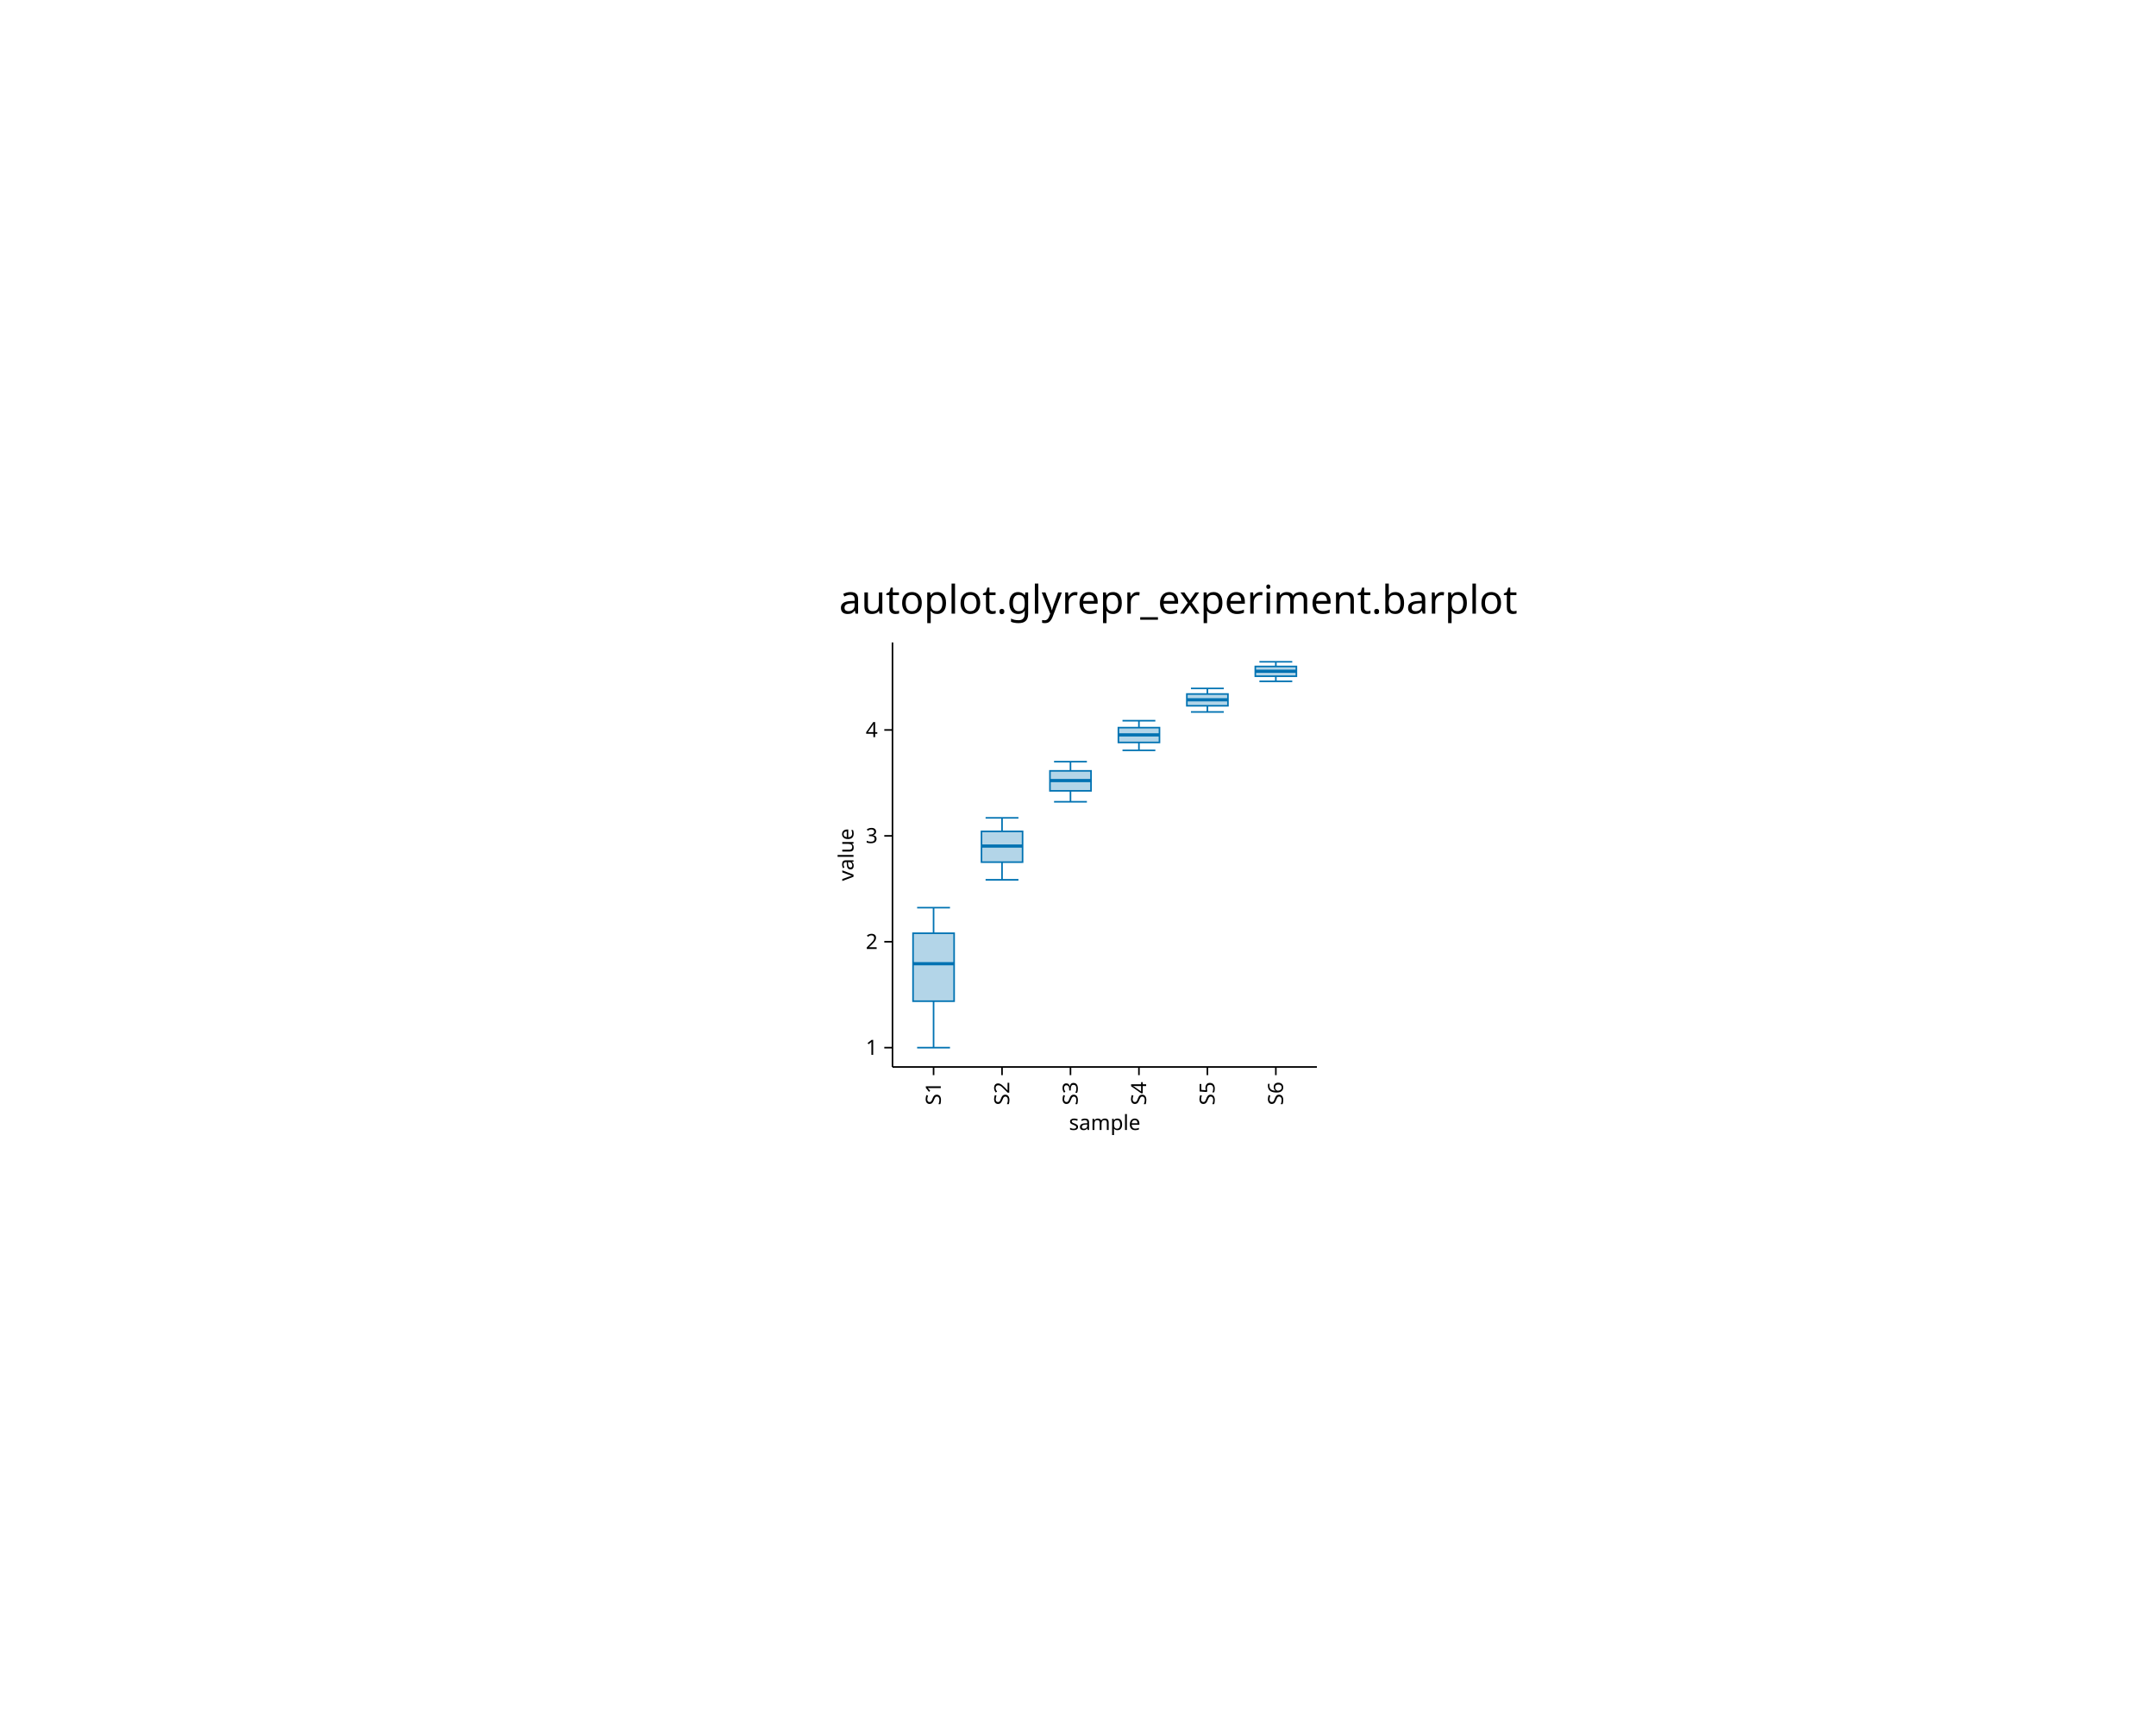
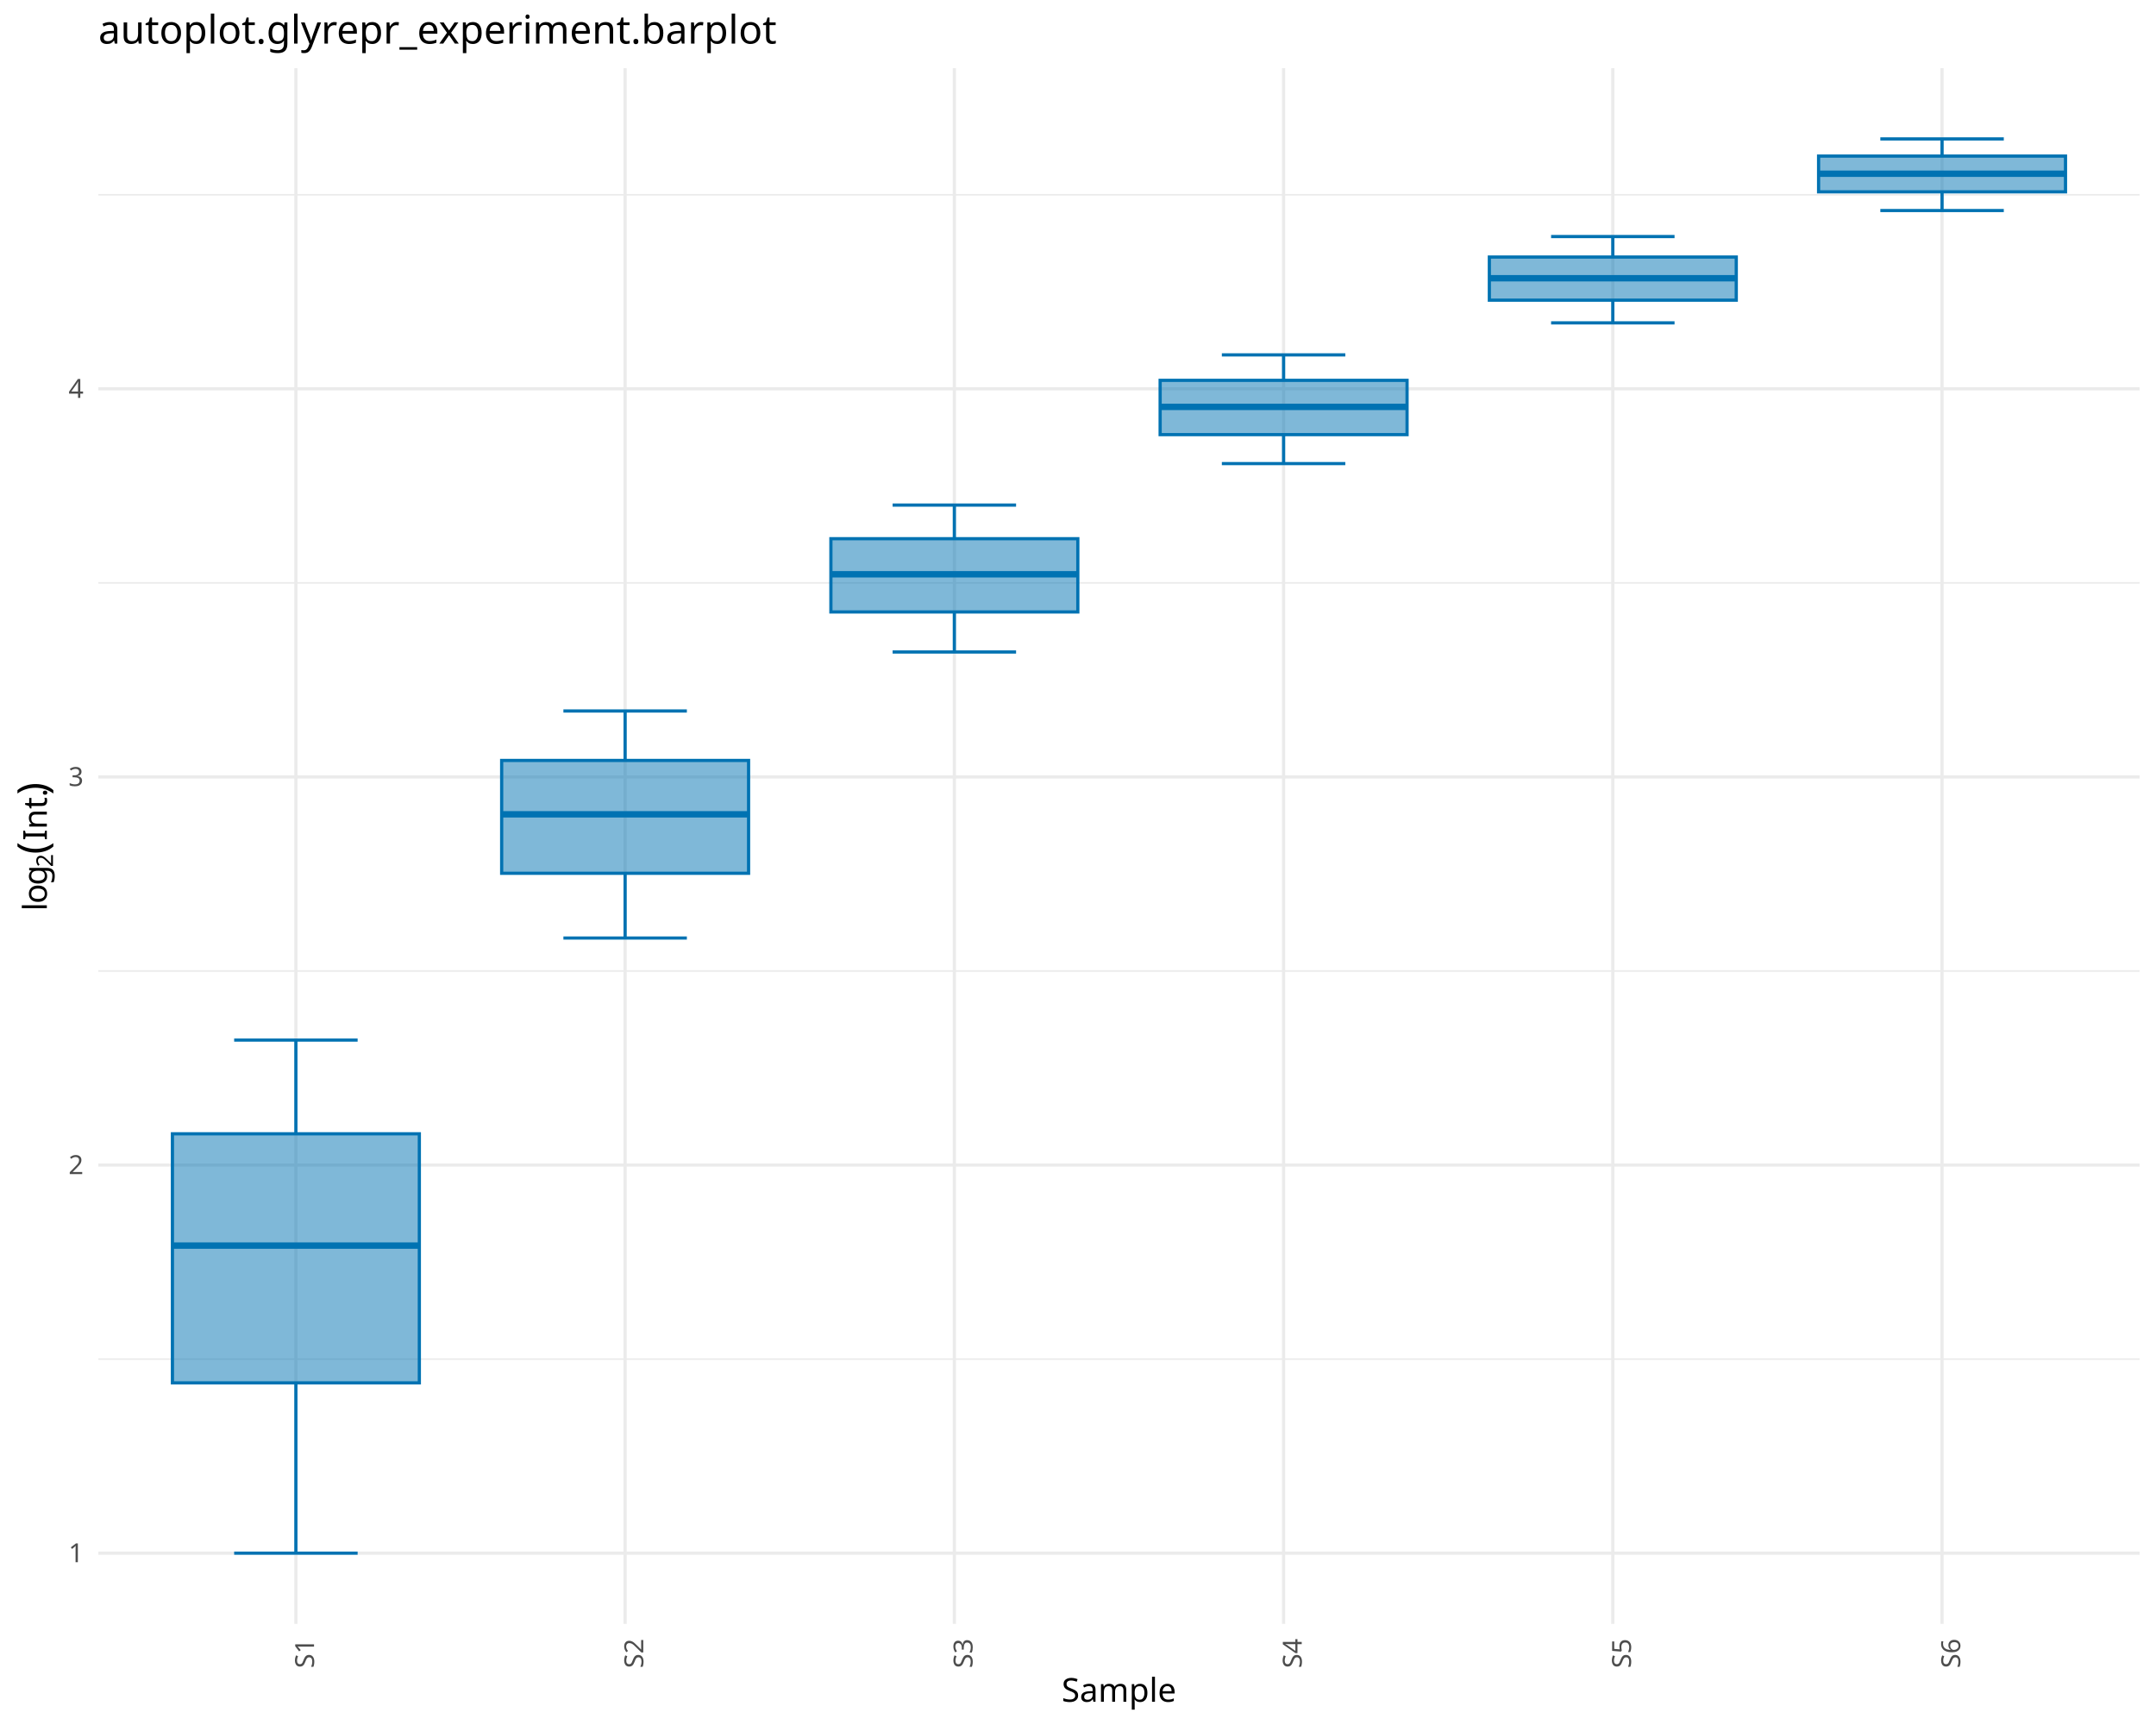
<svg xmlns="http://www.w3.org/2000/svg" class="svglite" data-engine-version="2.0" width="720.00pt" height="576.00pt" viewBox="0 0 720.00 576.00">
  <defs>
    <style type="text/css">
    .svglite line, .svglite polyline, .svglite polygon, .svglite path, .svglite rect, .svglite circle {
      fill: none;
      stroke: #000000;
      stroke-linecap: round;
      stroke-linejoin: round;
      stroke-miterlimit: 10.00;
    }
  </style>
  </defs>
  <rect width="100%" height="100%" style="stroke: none; fill: #FFFFFF;" />
  <defs>
    <clipPath id="cpMC4wMHw3MjAuMDB8MC4wMHw1NzYuMDA=">
      <rect x="0.00" y="0.00" width="720.00" height="576.00" />
    </clipPath>
  </defs>
  <g clip-path="url(#cpMC4wMHw3MjAuMDB8MC4wMHw1NzYuMDA=)">
</g>
  <defs>
-     <clipPath id="cpMjczLjMyfDQ0Ni42OHwxOTAuMzN8Mzg1LjY3">
-       <rect x="273.32" y="190.33" width="173.36" height="195.34" />
+     <clipPath id="cpMzIuODR8NzE0LjUyfDIyLjc4fDU0Mi4yMw==">
+       <rect x="32.84" y="22.78" width="681.68" height="519.45" />
    </clipPath>
  </defs>
-   <g clip-path="url(#cpMjczLjMyfDQ0Ni42OHwxOTAuMzN8Mzg1LjY3)">
-     <rect x="273.32" y="190.33" width="173.36" height="195.34" style="stroke-width: 1.07; stroke: #FFFFFF; fill: #FFFFFF;" />
+   <g clip-path="url(#cpMzIuODR8NzE0LjUyfDIyLjc4fDU0Mi4yMw==)">
+     <polyline points="32.84,453.82 714.52,453.82 " style="stroke-width: 0.53; stroke: #EBEBEB; stroke-linecap: butt;" />
+     <polyline points="32.84,324.23 714.52,324.23 " style="stroke-width: 0.53; stroke: #EBEBEB; stroke-linecap: butt;" />
+     <polyline points="32.84,194.63 714.52,194.63 " style="stroke-width: 0.53; stroke: #EBEBEB; stroke-linecap: butt;" />
+     <polyline points="32.84,65.04 714.52,65.04 " style="stroke-width: 0.53; stroke: #EBEBEB; stroke-linecap: butt;" />
+     <polyline points="32.84,518.62 714.52,518.62 " style="stroke-width: 1.07; stroke: #EBEBEB; stroke-linecap: butt;" />
+     <polyline points="32.84,389.02 714.52,389.02 " style="stroke-width: 1.07; stroke: #EBEBEB; stroke-linecap: butt;" />
+     <polyline points="32.84,259.43 714.52,259.43 " style="stroke-width: 1.07; stroke: #EBEBEB; stroke-linecap: butt;" />
+     <polyline points="32.84,129.83 714.52,129.83 " style="stroke-width: 1.07; stroke: #EBEBEB; stroke-linecap: butt;" />
+     <polyline points="98.81,542.23 98.81,22.78 " style="stroke-width: 1.07; stroke: #EBEBEB; stroke-linecap: butt;" />
+     <polyline points="208.76,542.23 208.76,22.78 " style="stroke-width: 1.07; stroke: #EBEBEB; stroke-linecap: butt;" />
+     <polyline points="318.71,542.23 318.71,22.78 " style="stroke-width: 1.07; stroke: #EBEBEB; stroke-linecap: butt;" />
+     <polyline points="428.66,542.23 428.66,22.78 " style="stroke-width: 1.07; stroke: #EBEBEB; stroke-linecap: butt;" />
+     <polyline points="538.60,542.23 538.60,22.78 " style="stroke-width: 1.07; stroke: #EBEBEB; stroke-linecap: butt;" />
+     <polyline points="648.55,542.23 648.55,22.78 " style="stroke-width: 1.07; stroke: #EBEBEB; stroke-linecap: butt;" />
+     <line x1="78.20" y1="347.30" x2="119.43" y2="347.30" style="stroke-width: 1.07; stroke: #0072B2; stroke-linecap: butt;" />
+     <line x1="78.20" y1="518.62" x2="119.43" y2="518.62" style="stroke-width: 1.07; stroke: #0072B2; stroke-linecap: butt;" />
+     <line x1="98.81" y1="378.59" x2="98.81" y2="347.30" style="stroke-width: 1.07; stroke: #0072B2; stroke-linecap: butt;" />
+     <line x1="98.81" y1="461.76" x2="98.81" y2="518.62" style="stroke-width: 1.07; stroke: #0072B2; stroke-linecap: butt;" />
+     <polygon points="57.58,378.59 57.58,461.76 140.04,461.76 140.04,378.59 57.58,378.59 " style="stroke-width: 1.07; stroke: #0072B2; stroke-linecap: butt; stroke-linejoin: miter; fill: #0072B2; fill-opacity: 0.50;" />
+     <line x1="57.58" y1="415.92" x2="140.04" y2="415.92" style="stroke-width: 2.13; stroke: #0072B2; stroke-linecap: butt; stroke-linejoin: miter;" />
+     <line x1="188.15" y1="237.41" x2="229.38" y2="237.41" style="stroke-width: 1.07; stroke: #0072B2; stroke-linecap: butt;" />
+     <line x1="188.15" y1="313.22" x2="229.38" y2="313.22" style="stroke-width: 1.07; stroke: #0072B2; stroke-linecap: butt;" />
+     <line x1="208.76" y1="253.92" x2="208.76" y2="237.41" style="stroke-width: 1.07; stroke: #0072B2; stroke-linecap: butt;" />
+     <line x1="208.76" y1="291.60" x2="208.76" y2="313.22" style="stroke-width: 1.07; stroke: #0072B2; stroke-linecap: butt;" />
+     <polygon points="167.53,253.92 167.53,291.60 249.99,291.60 249.99,253.92 167.53,253.92 " style="stroke-width: 1.07; stroke: #0072B2; stroke-linecap: butt; stroke-linejoin: miter; fill: #0072B2; fill-opacity: 0.50;" />
+     <line x1="167.53" y1="271.91" x2="249.99" y2="271.91" style="stroke-width: 2.13; stroke: #0072B2; stroke-linecap: butt; stroke-linejoin: miter;" />
+     <line x1="298.09" y1="168.66" x2="339.32" y2="168.66" style="stroke-width: 1.07; stroke: #0072B2; stroke-linecap: butt;" />
+     <line x1="298.09" y1="217.71" x2="339.32" y2="217.71" style="stroke-width: 1.07; stroke: #0072B2; stroke-linecap: butt;" />
+     <line x1="318.71" y1="179.88" x2="318.71" y2="168.66" style="stroke-width: 1.07; stroke: #0072B2; stroke-linecap: butt;" />
+     <line x1="318.71" y1="204.34" x2="318.71" y2="217.71" style="stroke-width: 1.07; stroke: #0072B2; stroke-linecap: butt;" />
+     <polygon points="277.48,179.88 277.48,204.34 359.94,204.34 359.94,179.88 277.48,179.88 " style="stroke-width: 1.07; stroke: #0072B2; stroke-linecap: butt; stroke-linejoin: miter; fill: #0072B2; fill-opacity: 0.50;" />
+     <line x1="277.48" y1="191.76" x2="359.94" y2="191.76" style="stroke-width: 2.13; stroke: #0072B2; stroke-linecap: butt; stroke-linejoin: miter;" />
+     <line x1="408.04" y1="118.50" x2="449.27" y2="118.50" style="stroke-width: 1.07; stroke: #0072B2; stroke-linecap: butt;" />
+     <line x1="408.04" y1="154.80" x2="449.27" y2="154.80" style="stroke-width: 1.07; stroke: #0072B2; stroke-linecap: butt;" />
+     <line x1="428.66" y1="127.00" x2="428.66" y2="118.50" style="stroke-width: 1.07; stroke: #0072B2; stroke-linecap: butt;" />
+     <line x1="428.66" y1="145.13" x2="428.66" y2="154.80" style="stroke-width: 1.07; stroke: #0072B2; stroke-linecap: butt;" />
+     <polygon points="387.43,127.00 387.43,145.13 469.89,145.13 469.89,127.00 387.43,127.00 " style="stroke-width: 1.07; stroke: #0072B2; stroke-linecap: butt; stroke-linejoin: miter; fill: #0072B2; fill-opacity: 0.50;" />
+     <line x1="387.43" y1="135.87" x2="469.89" y2="135.87" style="stroke-width: 2.13; stroke: #0072B2; stroke-linecap: butt; stroke-linejoin: miter;" />
+     <line x1="517.99" y1="78.99" x2="559.22" y2="78.99" style="stroke-width: 1.07; stroke: #0072B2; stroke-linecap: butt;" />
+     <line x1="517.99" y1="107.81" x2="559.22" y2="107.81" style="stroke-width: 1.07; stroke: #0072B2; stroke-linecap: butt;" />
+     <line x1="538.60" y1="85.83" x2="538.60" y2="78.99" style="stroke-width: 1.07; stroke: #0072B2; stroke-linecap: butt;" />
+     <line x1="538.60" y1="100.23" x2="538.60" y2="107.81" style="stroke-width: 1.07; stroke: #0072B2; stroke-linecap: butt;" />
+     <polygon points="497.37,85.83 497.37,100.23 579.83,100.23 579.83,85.83 497.37,85.83 " style="stroke-width: 1.07; stroke: #0072B2; stroke-linecap: butt; stroke-linejoin: miter; fill: #0072B2; fill-opacity: 0.50;" />
+     <line x1="497.37" y1="92.91" x2="579.83" y2="92.91" style="stroke-width: 2.13; stroke: #0072B2; stroke-linecap: butt; stroke-linejoin: miter;" />
+     <line x1="627.94" y1="46.39" x2="669.17" y2="46.39" style="stroke-width: 1.07; stroke: #0072B2; stroke-linecap: butt;" />
+     <line x1="627.94" y1="70.30" x2="669.17" y2="70.30" style="stroke-width: 1.07; stroke: #0072B2; stroke-linecap: butt;" />
+     <line x1="648.55" y1="52.12" x2="648.55" y2="46.39" style="stroke-width: 1.07; stroke: #0072B2; stroke-linecap: butt;" />
+     <line x1="648.55" y1="64.06" x2="648.55" y2="70.30" style="stroke-width: 1.07; stroke: #0072B2; stroke-linecap: butt;" />
+     <polygon points="607.32,52.12 607.32,64.06 689.78,64.06 689.78,52.12 607.32,52.12 " style="stroke-width: 1.07; stroke: #0072B2; stroke-linecap: butt; stroke-linejoin: miter; fill: #0072B2; fill-opacity: 0.50;" />
+     <line x1="607.32" y1="58.01" x2="689.78" y2="58.01" style="stroke-width: 2.13; stroke: #0072B2; stroke-linecap: butt; stroke-linejoin: miter;" />
  </g>
  <g clip-path="url(#cpMC4wMHw3MjAuMDB8MC4wMHw1NzYuMDA=)">
- </g>
-   <defs>
-     <clipPath id="cpMjk4LjA1fDQzOS43OHwyMTQuNTN8MzU2LjI3">
-       <rect x="298.05" y="214.53" width="141.73" height="141.73" />
-     </clipPath>
-   </defs>
-   <g clip-path="url(#cpMjk4LjA1fDQzOS43OHwyMTQuNTN8MzU2LjI3)">
- </g>
-   <g clip-path="url(#cpMC4wMHw3MjAuMDB8MC4wMHw1NzYuMDA=)">
- </g>
-   <defs>
-     <clipPath id="cpMjc4LjgwfDQ0MS4yMHwyMTMuMTJ8MzgwLjE5">
-       <rect x="278.80" y="213.12" width="162.40" height="167.07" />
-     </clipPath>
-   </defs>
-   <g clip-path="url(#cpMjc4LjgwfDQ0MS4yMHwyMTMuMTJ8MzgwLjE5)">
-     <rect x="278.80" y="213.12" width="162.40" height="167.07" style="stroke-width: 1.07; stroke: none;" />
-   </g>
-   <g clip-path="url(#cpMC4wMHw3MjAuMDB8MC4wMHw1NzYuMDA=)">
- </g>
-   <g clip-path="url(#cpMjk4LjA1fDQzOS43OHwyMTQuNTN8MzU2LjI3)">
-     <rect x="298.05" y="214.53" width="141.73" height="141.73" style="stroke-width: 1.07; stroke: none;" />
-     <line x1="306.28" y1="303.08" x2="317.25" y2="303.08" style="stroke-width: 0.53; stroke: #0072B2; stroke-linecap: butt;" />
-     <line x1="306.28" y1="349.82" x2="317.25" y2="349.82" style="stroke-width: 0.53; stroke: #0072B2; stroke-linecap: butt;" />
-     <line x1="311.77" y1="311.62" x2="311.77" y2="303.08" style="stroke-width: 0.53; stroke: #0072B2; stroke-linecap: butt;" />
-     <line x1="311.77" y1="334.31" x2="311.77" y2="349.82" style="stroke-width: 0.53; stroke: #0072B2; stroke-linecap: butt;" />
-     <polygon points="304.91,311.62 304.91,334.31 318.63,334.31 318.63,311.62 304.91,311.62 " style="stroke-width: 0.53; stroke: #0072B2; stroke-linecap: butt; stroke-linejoin: miter; fill: #0072B2; fill-opacity: 0.30;" />
-     <line x1="304.91" y1="321.80" x2="318.63" y2="321.80" style="stroke-width: 1.07; stroke: #0072B2; stroke-linecap: butt; stroke-linejoin: miter;" />
-     <line x1="329.14" y1="273.09" x2="340.11" y2="273.09" style="stroke-width: 0.53; stroke: #0072B2; stroke-linecap: butt;" />
-     <line x1="329.14" y1="293.78" x2="340.11" y2="293.78" style="stroke-width: 0.53; stroke: #0072B2; stroke-linecap: butt;" />
-     <line x1="334.63" y1="277.60" x2="334.63" y2="273.09" style="stroke-width: 0.53; stroke: #0072B2; stroke-linecap: butt;" />
-     <line x1="334.63" y1="287.88" x2="334.63" y2="293.78" style="stroke-width: 0.53; stroke: #0072B2; stroke-linecap: butt;" />
-     <polygon points="327.77,277.60 327.77,287.88 341.49,287.88 341.49,277.60 327.77,277.60 " style="stroke-width: 0.53; stroke: #0072B2; stroke-linecap: butt; stroke-linejoin: miter; fill: #0072B2; fill-opacity: 0.30;" />
-     <line x1="327.77" y1="282.51" x2="341.49" y2="282.51" style="stroke-width: 1.07; stroke: #0072B2; stroke-linecap: butt; stroke-linejoin: miter;" />
-     <line x1="352.00" y1="254.33" x2="362.97" y2="254.33" style="stroke-width: 0.53; stroke: #0072B2; stroke-linecap: butt;" />
-     <line x1="352.00" y1="267.72" x2="362.97" y2="267.72" style="stroke-width: 0.53; stroke: #0072B2; stroke-linecap: butt;" />
-     <line x1="357.49" y1="257.40" x2="357.49" y2="254.33" style="stroke-width: 0.53; stroke: #0072B2; stroke-linecap: butt;" />
-     <line x1="357.49" y1="264.07" x2="357.49" y2="267.72" style="stroke-width: 0.53; stroke: #0072B2; stroke-linecap: butt;" />
-     <polygon points="350.63,257.40 350.63,264.07 364.35,264.07 364.35,257.40 350.63,257.40 " style="stroke-width: 0.53; stroke: #0072B2; stroke-linecap: butt; stroke-linejoin: miter; fill: #0072B2; fill-opacity: 0.30;" />
-     <line x1="350.63" y1="260.64" x2="364.35" y2="260.64" style="stroke-width: 1.07; stroke: #0072B2; stroke-linecap: butt; stroke-linejoin: miter;" />
-     <line x1="374.86" y1="240.65" x2="385.83" y2="240.65" style="stroke-width: 0.53; stroke: #0072B2; stroke-linecap: butt;" />
-     <line x1="374.86" y1="250.55" x2="385.83" y2="250.55" style="stroke-width: 0.53; stroke: #0072B2; stroke-linecap: butt;" />
-     <line x1="380.35" y1="242.97" x2="380.35" y2="240.65" style="stroke-width: 0.53; stroke: #0072B2; stroke-linecap: butt;" />
-     <line x1="380.35" y1="247.91" x2="380.35" y2="250.55" style="stroke-width: 0.53; stroke: #0072B2; stroke-linecap: butt;" />
-     <polygon points="373.49,242.97 373.49,247.91 387.21,247.91 387.21,242.97 373.49,242.97 " style="stroke-width: 0.53; stroke: #0072B2; stroke-linecap: butt; stroke-linejoin: miter; fill: #0072B2; fill-opacity: 0.30;" />
-     <line x1="373.49" y1="245.39" x2="387.21" y2="245.39" style="stroke-width: 1.07; stroke: #0072B2; stroke-linecap: butt; stroke-linejoin: miter;" />
-     <line x1="397.72" y1="229.87" x2="408.69" y2="229.87" style="stroke-width: 0.53; stroke: #0072B2; stroke-linecap: butt;" />
-     <line x1="397.72" y1="237.73" x2="408.69" y2="237.73" style="stroke-width: 0.53; stroke: #0072B2; stroke-linecap: butt;" />
-     <line x1="403.21" y1="231.74" x2="403.21" y2="229.87" style="stroke-width: 0.53; stroke: #0072B2; stroke-linecap: butt;" />
-     <line x1="403.21" y1="235.67" x2="403.21" y2="237.73" style="stroke-width: 0.53; stroke: #0072B2; stroke-linecap: butt;" />
-     <polygon points="396.35,231.74 396.35,235.67 410.07,235.67 410.07,231.74 396.35,231.74 " style="stroke-width: 0.53; stroke: #0072B2; stroke-linecap: butt; stroke-linejoin: miter; fill: #0072B2; fill-opacity: 0.30;" />
-     <line x1="396.35" y1="233.67" x2="410.07" y2="233.67" style="stroke-width: 1.07; stroke: #0072B2; stroke-linecap: butt; stroke-linejoin: miter;" />
-     <line x1="420.58" y1="220.98" x2="431.55" y2="220.98" style="stroke-width: 0.53; stroke: #0072B2; stroke-linecap: butt;" />
-     <line x1="420.58" y1="227.50" x2="431.55" y2="227.50" style="stroke-width: 0.53; stroke: #0072B2; stroke-linecap: butt;" />
-     <line x1="426.07" y1="222.54" x2="426.07" y2="220.98" style="stroke-width: 0.53; stroke: #0072B2; stroke-linecap: butt;" />
-     <line x1="426.07" y1="225.80" x2="426.07" y2="227.50" style="stroke-width: 0.53; stroke: #0072B2; stroke-linecap: butt;" />
-     <polygon points="419.21,222.54 419.21,225.80 432.93,225.80 432.93,222.54 419.21,222.54 " style="stroke-width: 0.53; stroke: #0072B2; stroke-linecap: butt; stroke-linejoin: miter; fill: #0072B2; fill-opacity: 0.30;" />
-     <line x1="419.21" y1="224.14" x2="432.93" y2="224.14" style="stroke-width: 1.07; stroke: #0072B2; stroke-linecap: butt; stroke-linejoin: miter;" />
-   </g>
-   <g clip-path="url(#cpMC4wMHw3MjAuMDB8MC4wMHw1NzYuMDA=)">
-     <polyline points="298.05,356.27 298.05,214.53 " style="stroke-width: 0.53; stroke-linecap: butt;" />
-     <text x="293.12" y="352.23" text-anchor="end" style="font-size: 7.00px; font-family: sans;" textLength="3.89px" lengthAdjust="spacingAndGlyphs">1</text>
-     <text x="293.12" y="316.87" text-anchor="end" style="font-size: 7.00px; font-family: sans;" textLength="3.89px" lengthAdjust="spacingAndGlyphs">2</text>
-     <text x="293.12" y="281.51" text-anchor="end" style="font-size: 7.00px; font-family: sans;" textLength="3.89px" lengthAdjust="spacingAndGlyphs">3</text>
-     <text x="293.12" y="246.15" text-anchor="end" style="font-size: 7.00px; font-family: sans;" textLength="3.89px" lengthAdjust="spacingAndGlyphs">4</text>
-     <polyline points="295.31,349.82 298.05,349.82 " style="stroke-width: 0.53; stroke-linecap: butt;" />
-     <polyline points="295.31,314.46 298.05,314.46 " style="stroke-width: 0.53; stroke-linecap: butt;" />
-     <polyline points="295.31,279.10 298.05,279.10 " style="stroke-width: 0.53; stroke-linecap: butt;" />
-     <polyline points="295.31,243.74 298.05,243.74 " style="stroke-width: 0.53; stroke-linecap: butt;" />
-     <polyline points="298.05,356.27 439.78,356.27 " style="stroke-width: 0.53; stroke-linecap: butt;" />
-     <polyline points="311.77,359.01 311.77,356.27 " style="stroke-width: 0.53; stroke-linecap: butt;" />
-     <polyline points="334.63,359.01 334.63,356.27 " style="stroke-width: 0.53; stroke-linecap: butt;" />
-     <polyline points="357.49,359.01 357.49,356.27 " style="stroke-width: 0.53; stroke-linecap: butt;" />
-     <polyline points="380.35,359.01 380.35,356.27 " style="stroke-width: 0.53; stroke-linecap: butt;" />
-     <polyline points="403.21,359.01 403.21,356.27 " style="stroke-width: 0.53; stroke-linecap: butt;" />
-     <polyline points="426.07,359.01 426.07,356.27 " style="stroke-width: 0.53; stroke-linecap: butt;" />
-     <text transform="translate(314.18,361.20) rotate(-90)" text-anchor="end" style="font-size: 7.00px; font-family: sans;" textLength="8.56px" lengthAdjust="spacingAndGlyphs">S1</text>
-     <text transform="translate(337.04,361.20) rotate(-90)" text-anchor="end" style="font-size: 7.00px; font-family: sans;" textLength="8.56px" lengthAdjust="spacingAndGlyphs">S2</text>
-     <text transform="translate(359.90,361.20) rotate(-90)" text-anchor="end" style="font-size: 7.00px; font-family: sans;" textLength="8.56px" lengthAdjust="spacingAndGlyphs">S3</text>
-     <text transform="translate(382.76,361.20) rotate(-90)" text-anchor="end" style="font-size: 7.00px; font-family: sans;" textLength="8.56px" lengthAdjust="spacingAndGlyphs">S4</text>
-     <text transform="translate(405.62,361.20) rotate(-90)" text-anchor="end" style="font-size: 7.00px; font-family: sans;" textLength="8.56px" lengthAdjust="spacingAndGlyphs">S5</text>
-     <text transform="translate(428.48,361.20) rotate(-90)" text-anchor="end" style="font-size: 7.00px; font-family: sans;" textLength="8.56px" lengthAdjust="spacingAndGlyphs">S6</text>
-     <text x="368.92" y="377.32" text-anchor="middle" style="font-size: 7.00px; font-family: sans;" textLength="22.57px" lengthAdjust="spacingAndGlyphs">sample</text>
-     <text transform="translate(285.03,285.40) rotate(-90)" text-anchor="middle" style="font-size: 7.00px; font-family: sans;" textLength="16.74px" lengthAdjust="spacingAndGlyphs">value</text>
-     <text x="280.22" y="204.90" style="font-size: 13.20px; font-family: sans;" textLength="207.67px" lengthAdjust="spacingAndGlyphs">autoplot.glyrepr_experiment.barplot</text>
+     <text x="27.91" y="521.65" text-anchor="end" style="font-size: 8.80px; fill: #4D4D4D; font-family: sans;" textLength="4.89px" lengthAdjust="spacingAndGlyphs">1</text>
+     <text x="27.91" y="392.05" text-anchor="end" style="font-size: 8.80px; fill: #4D4D4D; font-family: sans;" textLength="4.89px" lengthAdjust="spacingAndGlyphs">2</text>
+     <text x="27.91" y="262.46" text-anchor="end" style="font-size: 8.80px; fill: #4D4D4D; font-family: sans;" textLength="4.89px" lengthAdjust="spacingAndGlyphs">3</text>
+     <text x="27.91" y="132.86" text-anchor="end" style="font-size: 8.80px; fill: #4D4D4D; font-family: sans;" textLength="4.89px" lengthAdjust="spacingAndGlyphs">4</text>
+     <text transform="translate(104.87,547.16) rotate(-90)" text-anchor="end" style="font-size: 8.80px; fill: #4D4D4D; font-family: sans;" textLength="10.77px" lengthAdjust="spacingAndGlyphs">S1</text>
+     <text transform="translate(214.82,547.16) rotate(-90)" text-anchor="end" style="font-size: 8.80px; fill: #4D4D4D; font-family: sans;" textLength="10.77px" lengthAdjust="spacingAndGlyphs">S2</text>
+     <text transform="translate(324.76,547.16) rotate(-90)" text-anchor="end" style="font-size: 8.80px; fill: #4D4D4D; font-family: sans;" textLength="10.77px" lengthAdjust="spacingAndGlyphs">S3</text>
+     <text transform="translate(434.71,547.16) rotate(-90)" text-anchor="end" style="font-size: 8.80px; fill: #4D4D4D; font-family: sans;" textLength="10.77px" lengthAdjust="spacingAndGlyphs">S4</text>
+     <text transform="translate(544.66,547.16) rotate(-90)" text-anchor="end" style="font-size: 8.80px; fill: #4D4D4D; font-family: sans;" textLength="10.77px" lengthAdjust="spacingAndGlyphs">S5</text>
+     <text transform="translate(654.61,547.16) rotate(-90)" text-anchor="end" style="font-size: 8.80px; fill: #4D4D4D; font-family: sans;" textLength="10.77px" lengthAdjust="spacingAndGlyphs">S6</text>
+     <text x="373.68" y="568.24" text-anchor="middle" style="font-size: 11.00px; font-family: sans;" textLength="37.30px" lengthAdjust="spacingAndGlyphs">Sample</text>
+     <text transform="translate(15.64,304.20) rotate(-90)" style="font-size: 11.00px; font-family: sans;" textLength="2.44px" lengthAdjust="spacingAndGlyphs">l</text>
+     <text transform="translate(15.64,301.76) rotate(-90)" style="font-size: 11.00px; font-family: sans;" textLength="6.12px" lengthAdjust="spacingAndGlyphs">o</text>
+     <text transform="translate(15.64,295.64) rotate(-90)" style="font-size: 11.00px; font-family: sans;" textLength="6.12px" lengthAdjust="spacingAndGlyphs">g</text>
+     <text transform="translate(17.68,289.53) rotate(-90)" style="font-size: 7.70px; font-family: sans;" textLength="4.28px" lengthAdjust="spacingAndGlyphs">2</text>
+     <text transform="translate(15.64,285.24) rotate(-90)" style="font-size: 13.75px; font-family: sans;" textLength="4.58px" lengthAdjust="spacingAndGlyphs">(</text>
+     <text transform="translate(15.64,280.66) rotate(-90)" style="font-size: 11.00px; font-family: sans;" textLength="15.29px" lengthAdjust="spacingAndGlyphs">Int.</text>
+     <text transform="translate(15.64,265.38) rotate(-90)" style="font-size: 13.75px; font-family: sans;" textLength="4.57px" lengthAdjust="spacingAndGlyphs">)</text>
+     <text x="32.84" y="14.56" style="font-size: 13.20px; font-family: sans;" textLength="207.67px" lengthAdjust="spacingAndGlyphs">autoplot.glyrepr_experiment.barplot</text>
  </g>
</svg>
